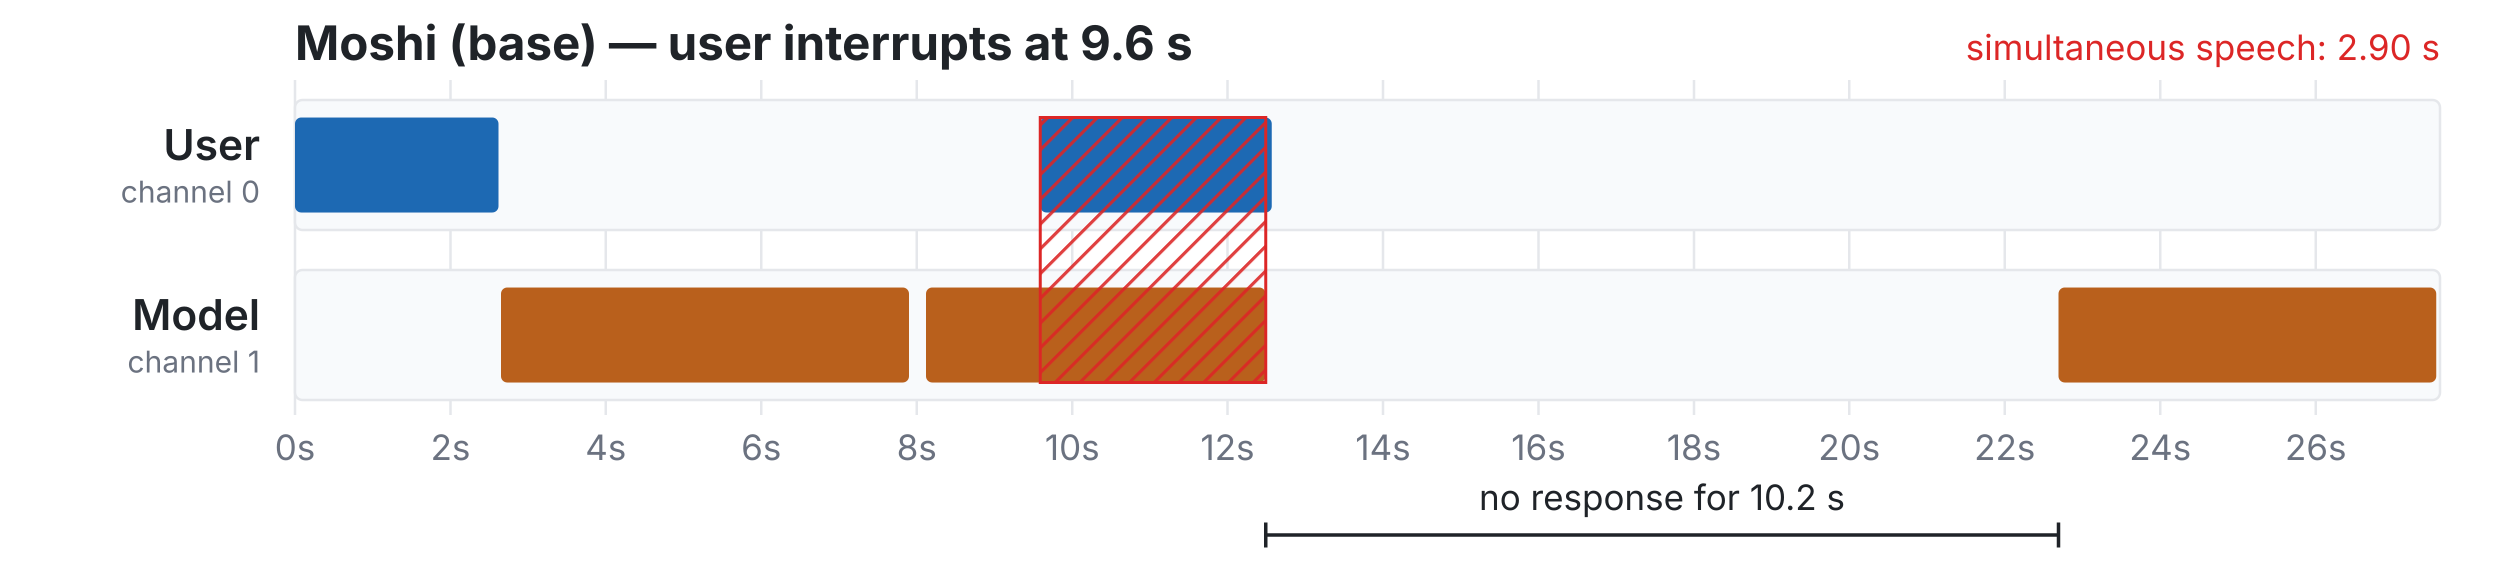
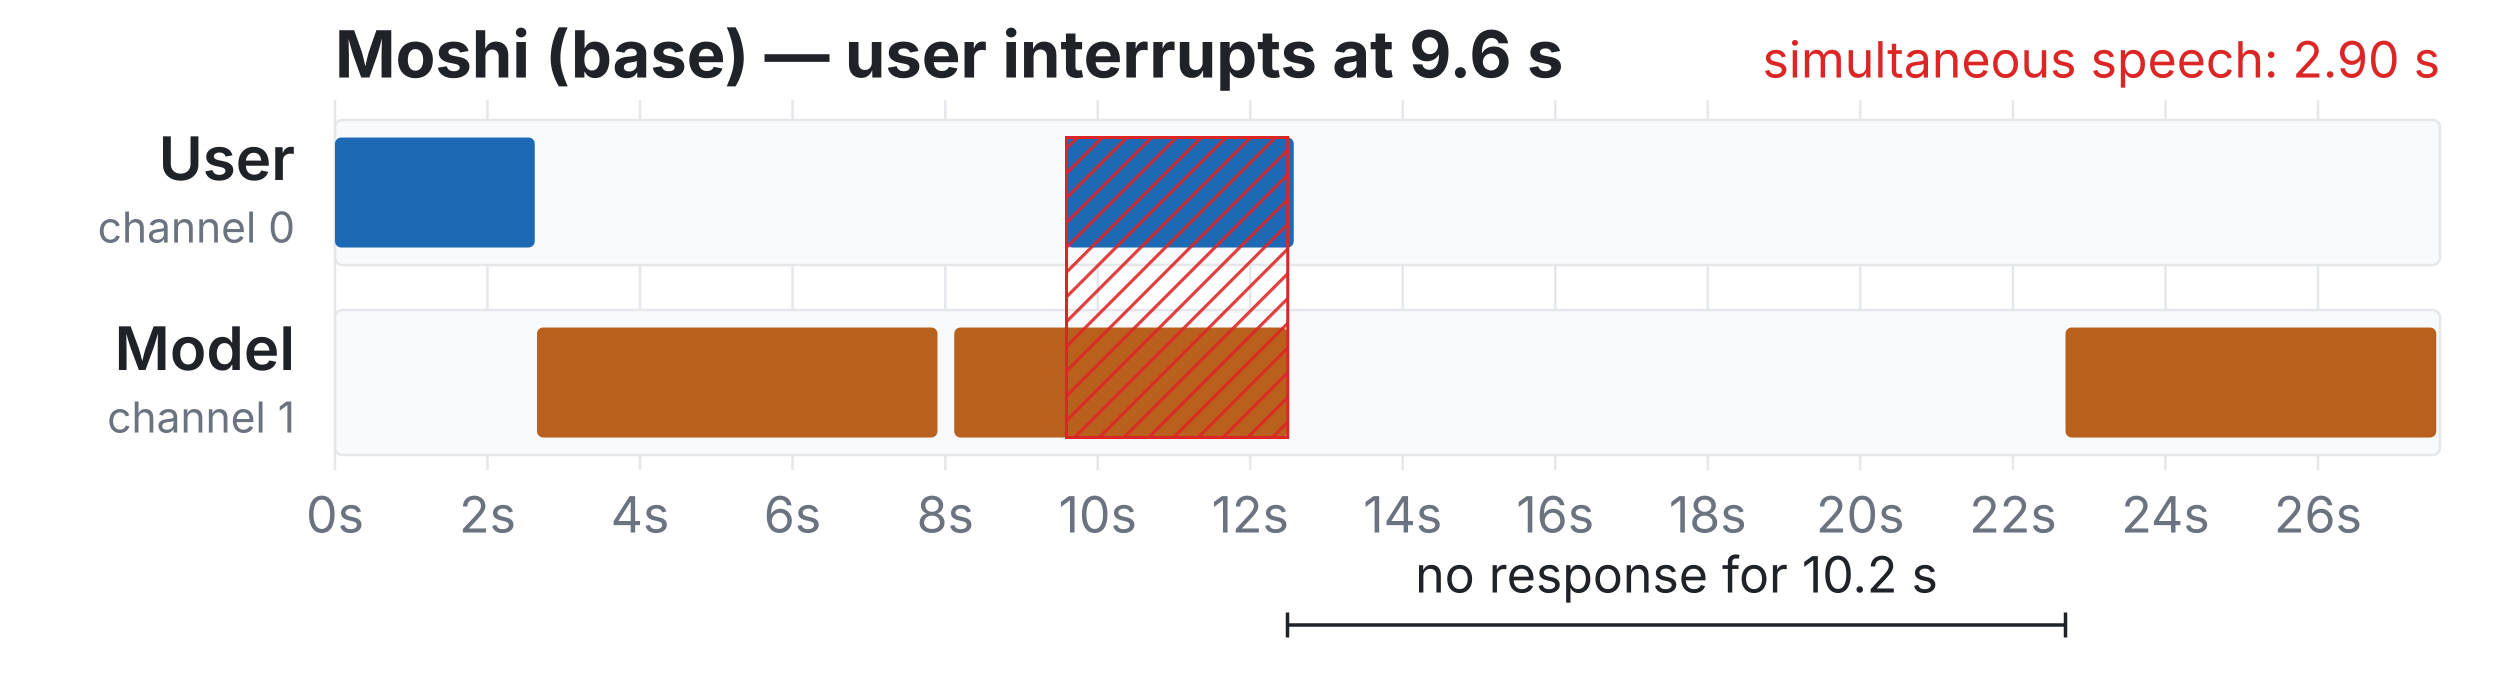
- <svg xmlns="http://www.w3.org/2000/svg" viewBox="0 0 1000 234" width="100%" role="img" font-family="system-ui,-apple-system,Segoe UI,sans-serif">
+ <svg xmlns="http://www.w3.org/2000/svg" viewBox="0 0 1000 276" width="100%" role="img" font-family="system-ui,-apple-system,Segoe UI,sans-serif">
  <defs>
    <pattern id="hatch" width="7" height="7" patternTransform="rotate(45)" patternUnits="userSpaceOnUse">
      <line x1="0" y1="0" x2="0" y2="7" stroke="#dc2626" stroke-width="2.6" opacity=".85" />
    </pattern>
  </defs>
-   <line x1="118.0" y1="32" x2="118.0" y2="166" stroke="#e5e7eb" stroke-width="1" />
-   <text x="118.0" y="184" font-size="14" fill="#6b7280" text-anchor="middle">0s</text>
-   <line x1="180.2" y1="32" x2="180.2" y2="166" stroke="#e5e7eb" stroke-width="1" />
-   <text x="180.2" y="184" font-size="14" fill="#6b7280" text-anchor="middle">2s</text>
-   <line x1="242.3" y1="32" x2="242.3" y2="166" stroke="#e5e7eb" stroke-width="1" />
-   <text x="242.3" y="184" font-size="14" fill="#6b7280" text-anchor="middle">4s</text>
-   <line x1="304.5" y1="32" x2="304.5" y2="166" stroke="#e5e7eb" stroke-width="1" />
-   <text x="304.5" y="184" font-size="14" fill="#6b7280" text-anchor="middle">6s</text>
-   <line x1="366.7" y1="32" x2="366.7" y2="166" stroke="#e5e7eb" stroke-width="1" />
-   <text x="366.7" y="184" font-size="14" fill="#6b7280" text-anchor="middle">8s</text>
-   <line x1="428.9" y1="32" x2="428.9" y2="166" stroke="#e5e7eb" stroke-width="1" />
-   <text x="428.9" y="184" font-size="14" fill="#6b7280" text-anchor="middle">10s</text>
-   <line x1="491.0" y1="32" x2="491.0" y2="166" stroke="#e5e7eb" stroke-width="1" />
-   <text x="491.0" y="184" font-size="14" fill="#6b7280" text-anchor="middle">12s</text>
-   <line x1="553.2" y1="32" x2="553.2" y2="166" stroke="#e5e7eb" stroke-width="1" />
-   <text x="553.2" y="184" font-size="14" fill="#6b7280" text-anchor="middle">14s</text>
-   <line x1="615.4" y1="32" x2="615.4" y2="166" stroke="#e5e7eb" stroke-width="1" />
-   <text x="615.4" y="184" font-size="14" fill="#6b7280" text-anchor="middle">16s</text>
-   <line x1="677.6" y1="32" x2="677.6" y2="166" stroke="#e5e7eb" stroke-width="1" />
-   <text x="677.6" y="184" font-size="14" fill="#6b7280" text-anchor="middle">18s</text>
-   <line x1="739.7" y1="32" x2="739.7" y2="166" stroke="#e5e7eb" stroke-width="1" />
-   <text x="739.7" y="184" font-size="14" fill="#6b7280" text-anchor="middle">20s</text>
-   <line x1="801.9" y1="32" x2="801.9" y2="166" stroke="#e5e7eb" stroke-width="1" />
-   <text x="801.9" y="184" font-size="14" fill="#6b7280" text-anchor="middle">22s</text>
-   <line x1="864.1" y1="32" x2="864.1" y2="166" stroke="#e5e7eb" stroke-width="1" />
-   <text x="864.1" y="184" font-size="14" fill="#6b7280" text-anchor="middle">24s</text>
-   <line x1="926.3" y1="32" x2="926.3" y2="166" stroke="#e5e7eb" stroke-width="1" />
-   <text x="926.3" y="184" font-size="14" fill="#6b7280" text-anchor="middle">26s</text>
-   <rect x="118" y="40" width="858" height="52" fill="#f8fafc" stroke="#e5e7eb" stroke-width="1" rx="3" />
-   <text x="104" y="64.0" font-size="17" font-weight="600" fill="#1f2328" text-anchor="end">User</text>
-   <text x="104" y="81.0" font-size="12" fill="#6b7280" text-anchor="end">channel 0</text>
-   <rect x="118.0" y="47" width="81.4" height="38" fill="#0b5cad" rx="2.5" opacity=".92" />
-   <rect x="416.1" y="47" width="92.6" height="38" fill="#0b5cad" rx="2.5" opacity=".92" />
-   <rect x="118" y="108" width="858" height="52" fill="#f8fafc" stroke="#e5e7eb" stroke-width="1" rx="3" />
-   <text x="104" y="132.0" font-size="17" font-weight="600" fill="#1f2328" text-anchor="end">Model</text>
-   <text x="104" y="149.0" font-size="12" fill="#6b7280" text-anchor="end">channel 1</text>
-   <rect x="200.4" y="115" width="163.2" height="38" fill="#b45309" rx="2.5" opacity=".92" />
-   <rect x="370.4" y="115" width="135.8" height="38" fill="#b45309" rx="2.5" opacity=".92" />
-   <rect x="823.4" y="115" width="151.1" height="38" fill="#b45309" rx="2.5" opacity=".92" />
-   <rect x="416.1" y="47" width="90.2" height="106" fill="url(#hatch)" stroke="#dc2626" stroke-width="1.2" />
-   <line x1="506.3" y1="214" x2="823.4" y2="214" stroke="#1f2328" stroke-width="1.4" />
-   <line x1="506.3" y1="209" x2="506.3" y2="219" stroke="#1f2328" stroke-width="1.4" />
-   <line x1="823.4" y1="209" x2="823.4" y2="219" stroke="#1f2328" stroke-width="1.4" />
-   <text x="664.8" y="204" font-size="14" fill="#1f2328" text-anchor="middle">no response for 10.2 s</text>
-   <text x="118" y="24" font-size="19" font-weight="700" fill="#1f2328">Moshi (base) — user interrupts at 9.6 s</text>
-   <text x="976" y="24" font-size="14" fill="#dc2626" text-anchor="end">simultaneous speech: 2.90 s</text>
+   <line x1="134.0" y1="40" x2="134.0" y2="188" stroke="#e5e7eb" stroke-width="1" />
+   <text x="134.0" y="213" font-size="20" fill="#6b7280" text-anchor="middle">0s</text>
+   <line x1="195.0" y1="40" x2="195.0" y2="188" stroke="#e5e7eb" stroke-width="1" />
+   <text x="195.0" y="213" font-size="20" fill="#6b7280" text-anchor="middle">2s</text>
+   <line x1="256.0" y1="40" x2="256.0" y2="188" stroke="#e5e7eb" stroke-width="1" />
+   <text x="256.0" y="213" font-size="20" fill="#6b7280" text-anchor="middle">4s</text>
+   <line x1="317.0" y1="40" x2="317.0" y2="188" stroke="#e5e7eb" stroke-width="1" />
+   <text x="317.0" y="213" font-size="20" fill="#6b7280" text-anchor="middle">6s</text>
+   <line x1="378.1" y1="40" x2="378.1" y2="188" stroke="#e5e7eb" stroke-width="1" />
+   <text x="378.1" y="213" font-size="20" fill="#6b7280" text-anchor="middle">8s</text>
+   <line x1="439.1" y1="40" x2="439.1" y2="188" stroke="#e5e7eb" stroke-width="1" />
+   <text x="439.1" y="213" font-size="20" fill="#6b7280" text-anchor="middle">10s</text>
+   <line x1="500.1" y1="40" x2="500.1" y2="188" stroke="#e5e7eb" stroke-width="1" />
+   <text x="500.1" y="213" font-size="20" fill="#6b7280" text-anchor="middle">12s</text>
+   <line x1="561.1" y1="40" x2="561.1" y2="188" stroke="#e5e7eb" stroke-width="1" />
+   <text x="561.1" y="213" font-size="20" fill="#6b7280" text-anchor="middle">14s</text>
+   <line x1="622.1" y1="40" x2="622.1" y2="188" stroke="#e5e7eb" stroke-width="1" />
+   <text x="622.1" y="213" font-size="20" fill="#6b7280" text-anchor="middle">16s</text>
+   <line x1="683.1" y1="40" x2="683.1" y2="188" stroke="#e5e7eb" stroke-width="1" />
+   <text x="683.1" y="213" font-size="20" fill="#6b7280" text-anchor="middle">18s</text>
+   <line x1="744.1" y1="40" x2="744.1" y2="188" stroke="#e5e7eb" stroke-width="1" />
+   <text x="744.1" y="213" font-size="20" fill="#6b7280" text-anchor="middle">20s</text>
+   <line x1="805.2" y1="40" x2="805.2" y2="188" stroke="#e5e7eb" stroke-width="1" />
+   <text x="805.2" y="213" font-size="20" fill="#6b7280" text-anchor="middle">22s</text>
+   <line x1="866.2" y1="40" x2="866.2" y2="188" stroke="#e5e7eb" stroke-width="1" />
+   <text x="866.2" y="213" font-size="20" fill="#6b7280" text-anchor="middle">24s</text>
+   <line x1="927.2" y1="40" x2="927.2" y2="188" stroke="#e5e7eb" stroke-width="1" />
+   <text x="927.2" y="213" font-size="20" fill="#6b7280" text-anchor="middle">26s</text>
+   <rect x="134" y="48" width="842" height="58" fill="#f8fafc" stroke="#e5e7eb" stroke-width="1" rx="3" />
+   <text x="118" y="72.0" font-size="24" font-weight="600" fill="#1f2328" text-anchor="end">User</text>
+   <text x="118" y="97.0" font-size="17" fill="#6b7280" text-anchor="end">channel 0</text>
+   <rect x="134.0" y="55" width="79.9" height="44" fill="#0b5cad" rx="2.5" opacity=".92" />
+   <rect x="426.6" y="55" width="90.9" height="44" fill="#0b5cad" rx="2.5" opacity=".92" />
+   <rect x="134" y="124" width="842" height="58" fill="#f8fafc" stroke="#e5e7eb" stroke-width="1" rx="3" />
+   <text x="118" y="148.0" font-size="24" font-weight="600" fill="#1f2328" text-anchor="end">Model</text>
+   <text x="118" y="173.0" font-size="17" fill="#6b7280" text-anchor="end">channel 1</text>
+   <rect x="214.8" y="131" width="160.2" height="44" fill="#b45309" rx="2.5" opacity=".92" />
+   <rect x="381.7" y="131" width="133.3" height="44" fill="#b45309" rx="2.5" opacity=".92" />
+   <rect x="826.2" y="131" width="148.3" height="44" fill="#b45309" rx="2.5" opacity=".92" />
+   <rect x="426.6" y="55" width="88.5" height="120" fill="url(#hatch)" stroke="#dc2626" stroke-width="1.2" />
+   <line x1="515.0" y1="250" x2="826.2" y2="250" stroke="#1f2328" stroke-width="1.4" />
+   <line x1="515.0" y1="245" x2="515.0" y2="255" stroke="#1f2328" stroke-width="1.4" />
+   <line x1="826.2" y1="245" x2="826.2" y2="255" stroke="#1f2328" stroke-width="1.4" />
+   <text x="670.6" y="237" font-size="20" fill="#1f2328" text-anchor="middle">no response for 10.2 s</text>
+   <text x="134" y="31" font-size="26" font-weight="700" fill="#1f2328">Moshi (base) — user interrupts at 9.6 s</text>
+   <text x="976" y="31" font-size="20" fill="#dc2626" text-anchor="end">simultaneous speech: 2.90 s</text>
</svg>
